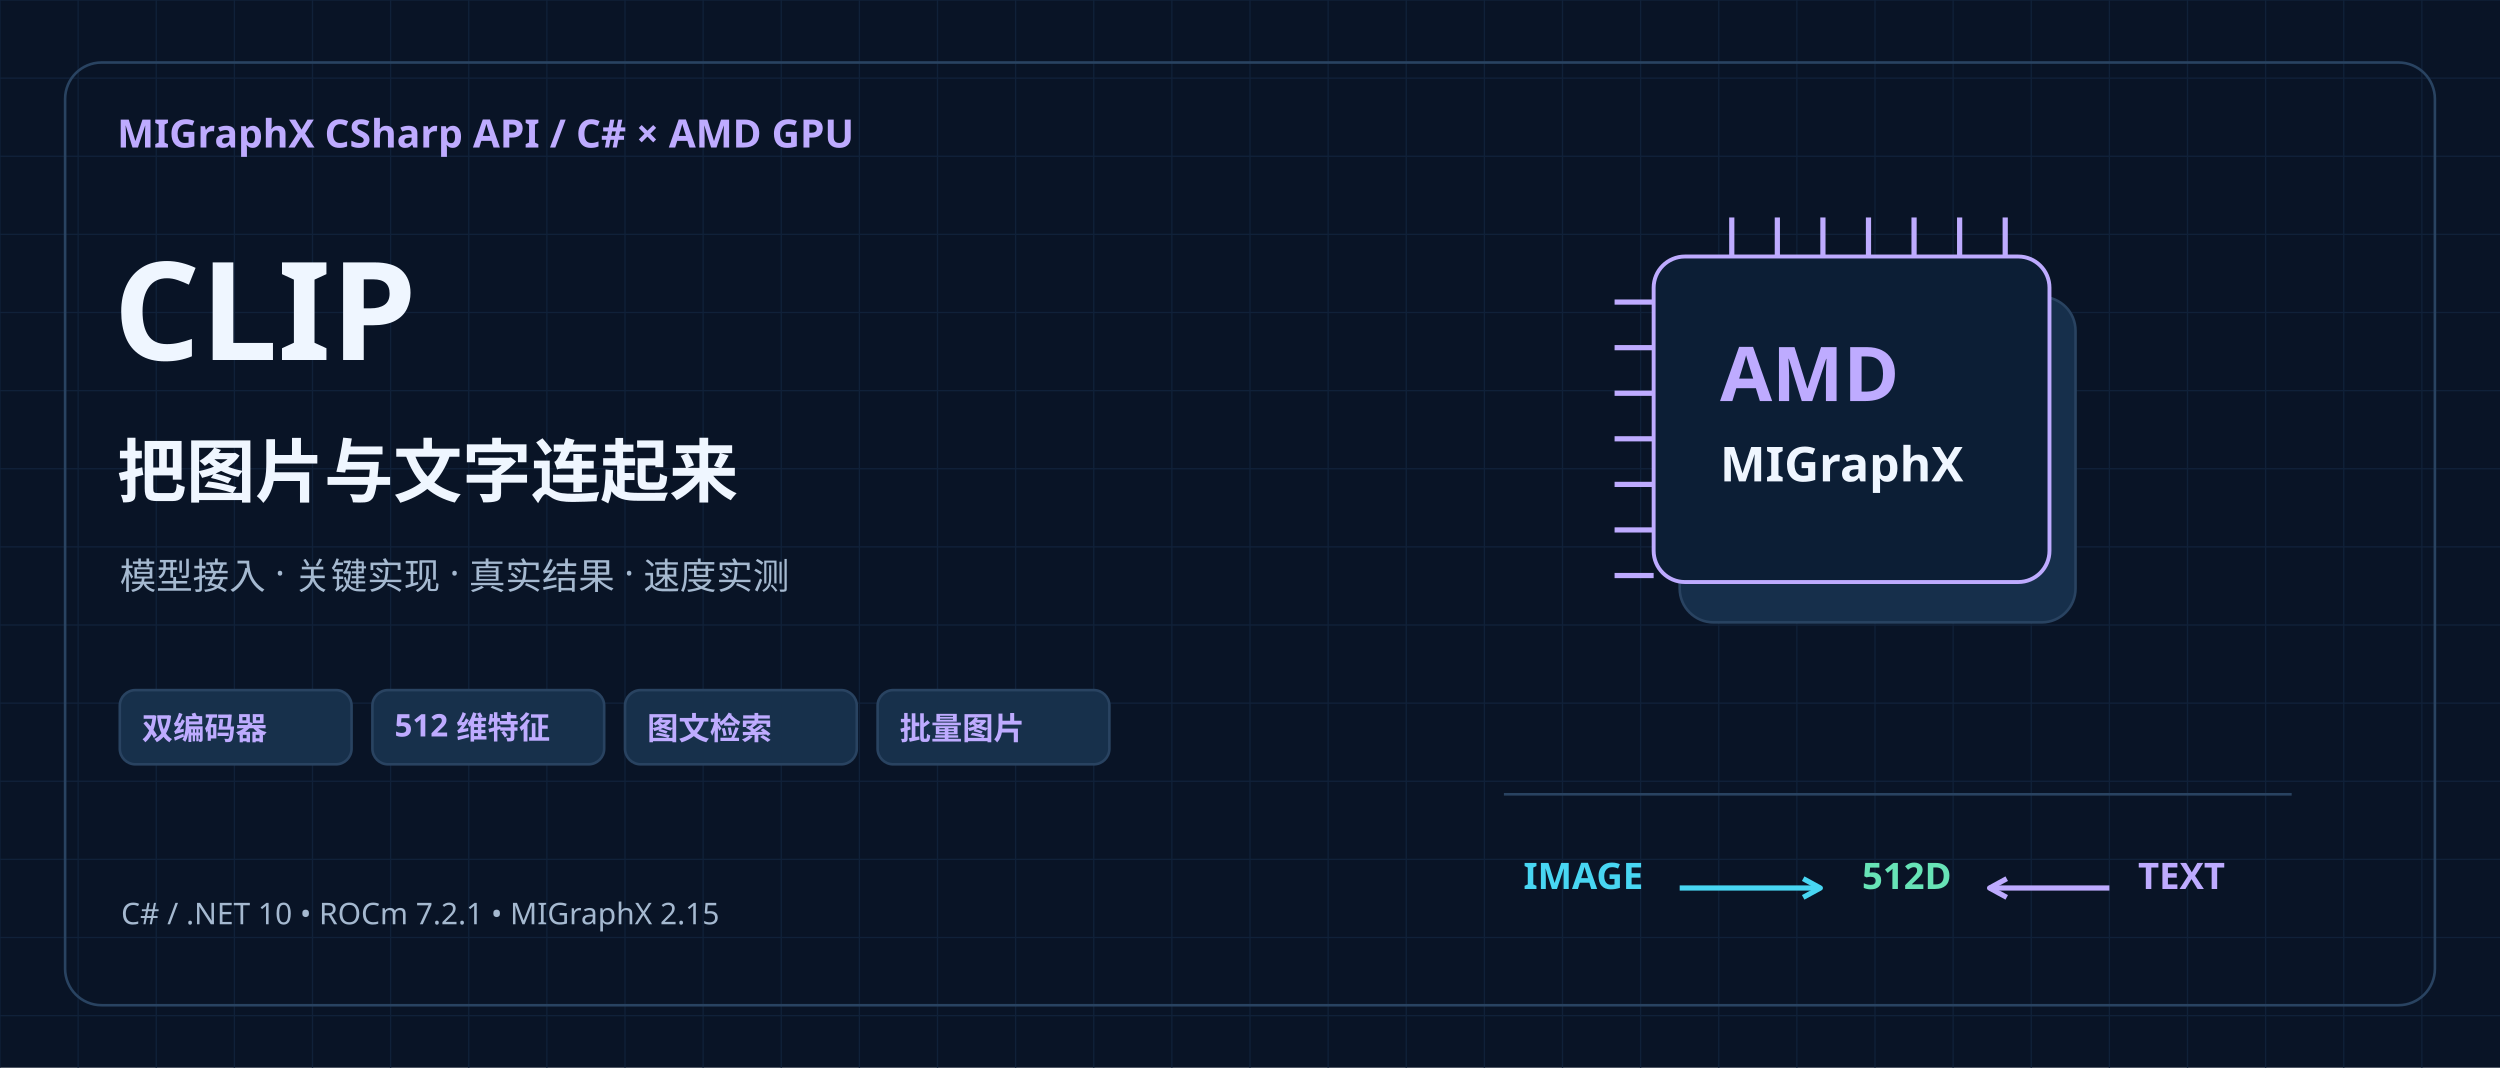
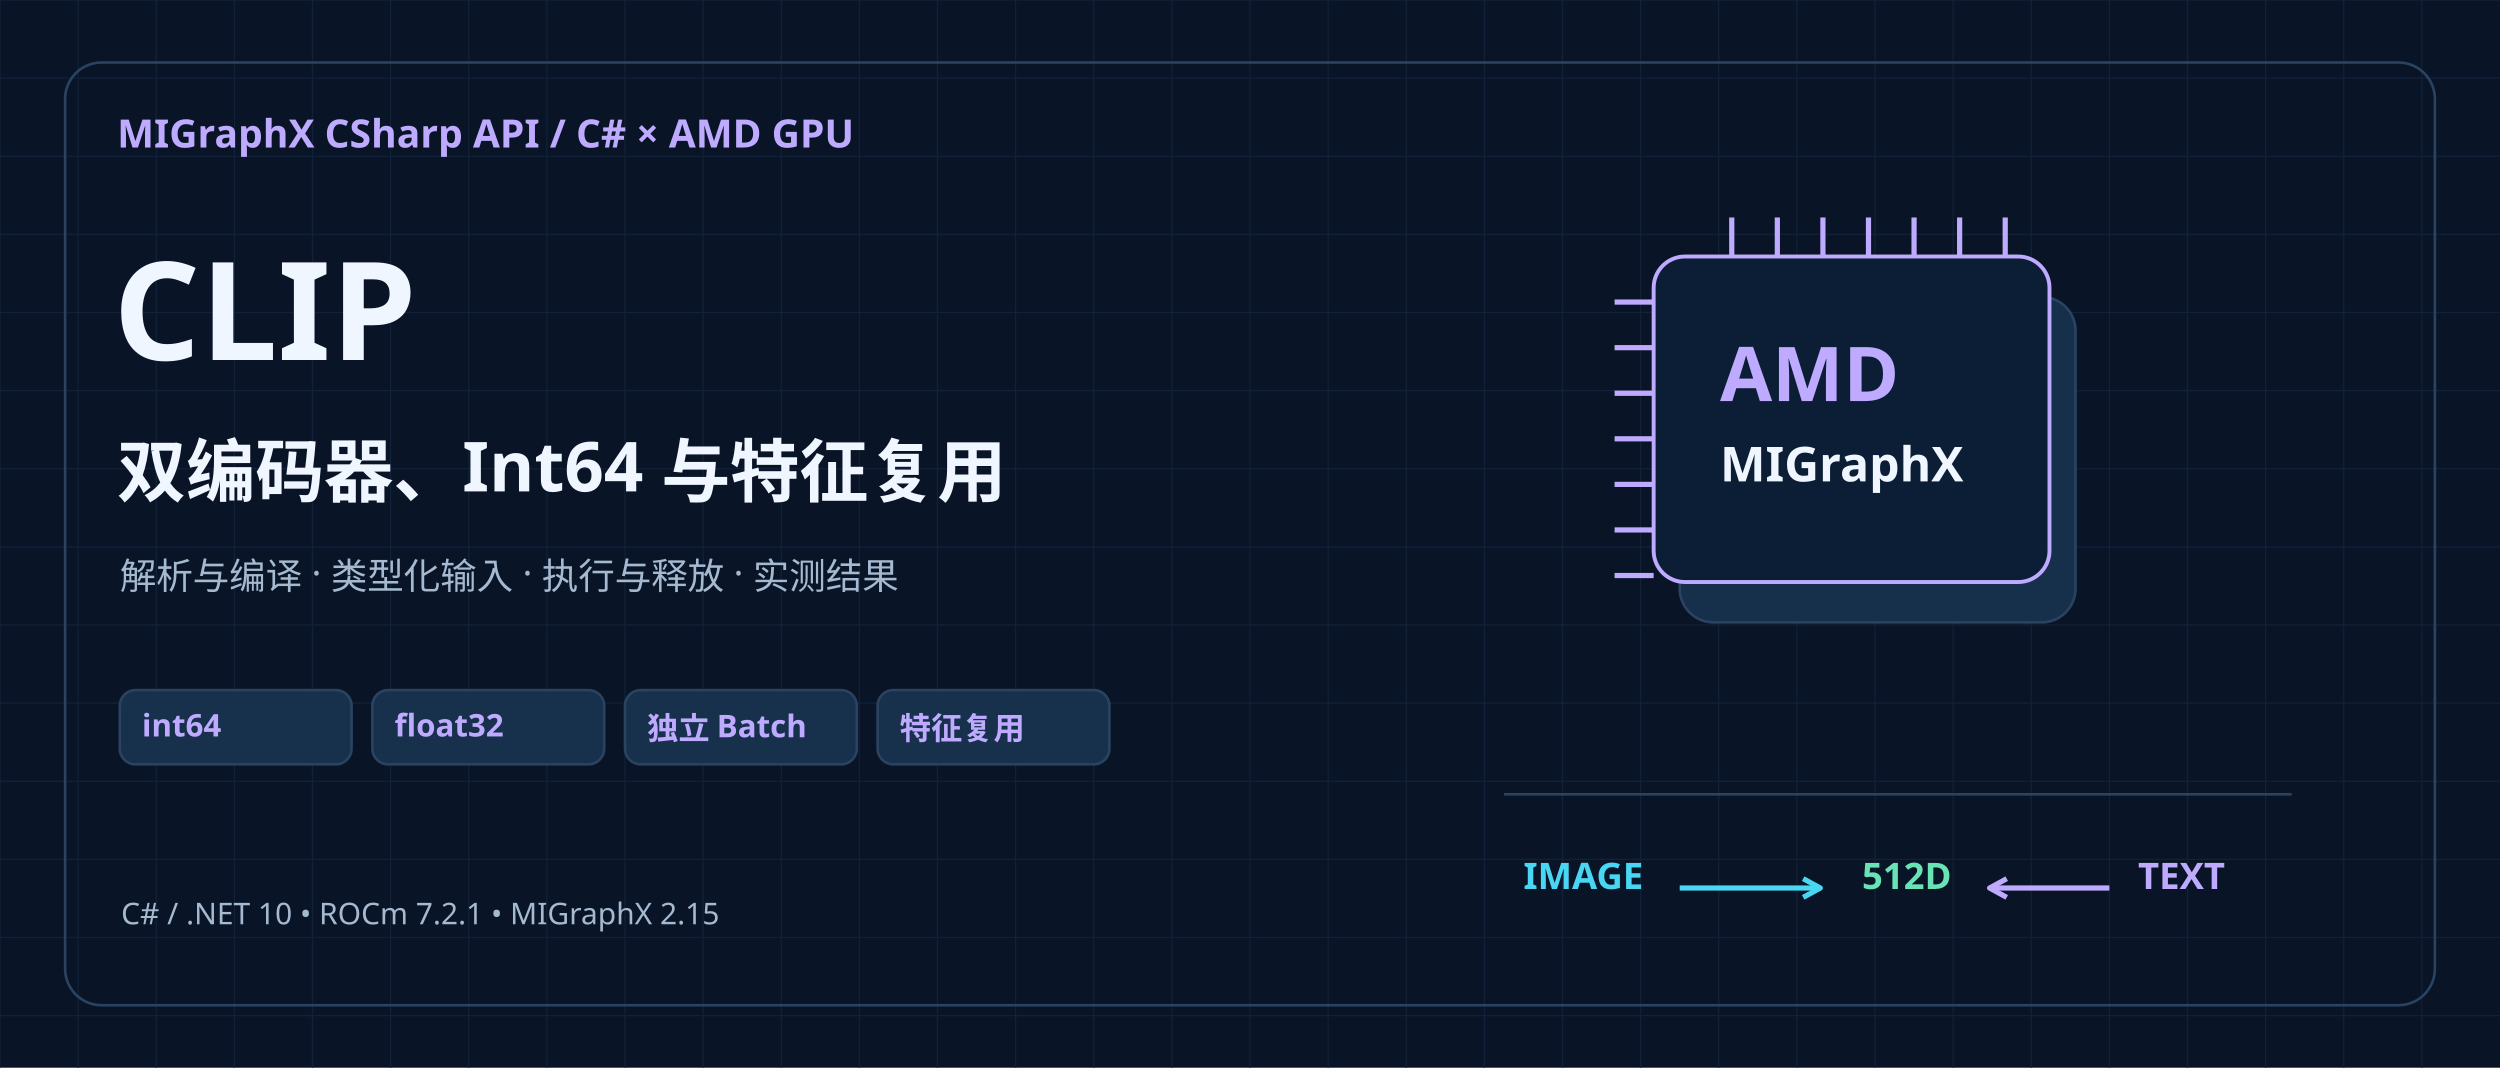
<svg xmlns="http://www.w3.org/2000/svg" width="1920" height="820" viewBox="0 0 1920 820">
  <rect width="1920" height="820" fill="#091426" />
  <polyline points="0,0 0,820" fill="none" stroke="#102139" stroke-width="1" stroke-linejoin="round" />
  <polyline points="60,0 60,820" fill="none" stroke="#102139" stroke-width="1" stroke-linejoin="round" />
  <polyline points="120,0 120,820" fill="none" stroke="#102139" stroke-width="1" stroke-linejoin="round" />
  <polyline points="180,0 180,820" fill="none" stroke="#102139" stroke-width="1" stroke-linejoin="round" />
  <polyline points="240,0 240,820" fill="none" stroke="#102139" stroke-width="1" stroke-linejoin="round" />
  <polyline points="300,0 300,820" fill="none" stroke="#102139" stroke-width="1" stroke-linejoin="round" />
  <polyline points="360,0 360,820" fill="none" stroke="#102139" stroke-width="1" stroke-linejoin="round" />
  <polyline points="420,0 420,820" fill="none" stroke="#102139" stroke-width="1" stroke-linejoin="round" />
  <polyline points="480,0 480,820" fill="none" stroke="#102139" stroke-width="1" stroke-linejoin="round" />
  <polyline points="540,0 540,820" fill="none" stroke="#102139" stroke-width="1" stroke-linejoin="round" />
  <polyline points="600,0 600,820" fill="none" stroke="#102139" stroke-width="1" stroke-linejoin="round" />
  <polyline points="660,0 660,820" fill="none" stroke="#102139" stroke-width="1" stroke-linejoin="round" />
  <polyline points="720,0 720,820" fill="none" stroke="#102139" stroke-width="1" stroke-linejoin="round" />
  <polyline points="780,0 780,820" fill="none" stroke="#102139" stroke-width="1" stroke-linejoin="round" />
  <polyline points="840,0 840,820" fill="none" stroke="#102139" stroke-width="1" stroke-linejoin="round" />
  <polyline points="900,0 900,820" fill="none" stroke="#102139" stroke-width="1" stroke-linejoin="round" />
  <polyline points="960,0 960,820" fill="none" stroke="#102139" stroke-width="1" stroke-linejoin="round" />
  <polyline points="1020,0 1020,820" fill="none" stroke="#102139" stroke-width="1" stroke-linejoin="round" />
  <polyline points="1080,0 1080,820" fill="none" stroke="#102139" stroke-width="1" stroke-linejoin="round" />
  <polyline points="1140,0 1140,820" fill="none" stroke="#102139" stroke-width="1" stroke-linejoin="round" />
  <polyline points="1200,0 1200,820" fill="none" stroke="#102139" stroke-width="1" stroke-linejoin="round" />
  <polyline points="1260,0 1260,820" fill="none" stroke="#102139" stroke-width="1" stroke-linejoin="round" />
  <polyline points="1320,0 1320,820" fill="none" stroke="#102139" stroke-width="1" stroke-linejoin="round" />
  <polyline points="1380,0 1380,820" fill="none" stroke="#102139" stroke-width="1" stroke-linejoin="round" />
  <polyline points="1440,0 1440,820" fill="none" stroke="#102139" stroke-width="1" stroke-linejoin="round" />
  <polyline points="1500,0 1500,820" fill="none" stroke="#102139" stroke-width="1" stroke-linejoin="round" />
  <polyline points="1560,0 1560,820" fill="none" stroke="#102139" stroke-width="1" stroke-linejoin="round" />
  <polyline points="1620,0 1620,820" fill="none" stroke="#102139" stroke-width="1" stroke-linejoin="round" />
  <polyline points="1680,0 1680,820" fill="none" stroke="#102139" stroke-width="1" stroke-linejoin="round" />
  <polyline points="1740,0 1740,820" fill="none" stroke="#102139" stroke-width="1" stroke-linejoin="round" />
  <polyline points="1800,0 1800,820" fill="none" stroke="#102139" stroke-width="1" stroke-linejoin="round" />
  <polyline points="1860,0 1860,820" fill="none" stroke="#102139" stroke-width="1" stroke-linejoin="round" />
  <polyline points="0,0 1920,0" fill="none" stroke="#102139" stroke-width="1" stroke-linejoin="round" />
  <polyline points="0,60 1920,60" fill="none" stroke="#102139" stroke-width="1" stroke-linejoin="round" />
  <polyline points="0,120 1920,120" fill="none" stroke="#102139" stroke-width="1" stroke-linejoin="round" />
  <polyline points="0,180 1920,180" fill="none" stroke="#102139" stroke-width="1" stroke-linejoin="round" />
  <polyline points="0,240 1920,240" fill="none" stroke="#102139" stroke-width="1" stroke-linejoin="round" />
  <polyline points="0,300 1920,300" fill="none" stroke="#102139" stroke-width="1" stroke-linejoin="round" />
  <polyline points="0,360 1920,360" fill="none" stroke="#102139" stroke-width="1" stroke-linejoin="round" />
  <polyline points="0,420 1920,420" fill="none" stroke="#102139" stroke-width="1" stroke-linejoin="round" />
  <polyline points="0,480 1920,480" fill="none" stroke="#102139" stroke-width="1" stroke-linejoin="round" />
  <polyline points="0,540 1920,540" fill="none" stroke="#102139" stroke-width="1" stroke-linejoin="round" />
  <polyline points="0,600 1920,600" fill="none" stroke="#102139" stroke-width="1" stroke-linejoin="round" />
  <polyline points="0,660 1920,660" fill="none" stroke="#102139" stroke-width="1" stroke-linejoin="round" />
  <polyline points="0,720 1920,720" fill="none" stroke="#102139" stroke-width="1" stroke-linejoin="round" />
  <polyline points="0,780 1920,780" fill="none" stroke="#102139" stroke-width="1" stroke-linejoin="round" />
  <rect x="50" y="48" width="1820" height="724" rx="28" fill="none" stroke="#294361" stroke-width="2" />
  <text x="90" y="90" font-size="30" fill="#beabff" font-family="Microsoft YaHei" font-weight="700" dominant-baseline="text-before-edge">MIGraphX CSharp API   /   C# × AMD GPU</text>
  <text x="87" y="195" font-size="105" fill="#eff6ff" font-family="Microsoft YaHei" font-weight="700" dominant-baseline="text-before-edge">CLIP</text>
-   <text x="90" y="335" font-size="53" fill="#eff6ff" font-family="Microsoft YaHei" font-weight="700" dominant-baseline="text-before-edge">把图片与文字连起来</text>
-   <text x="92" y="428" font-size="28" fill="#a5b9d0" font-family="Microsoft YaHei" font-weight="400" dominant-baseline="text-before-edge">模型接入 · 关键实现 · 真实结果 · 速度实测</text>
+   <text x="90" y="335" font-size="53" fill="#eff6ff" font-family="Microsoft YaHei" font-weight="700" dominant-baseline="text-before-edge">双编码器、Int64 与特征复用</text>
+   <text x="92" y="428" font-size="28" fill="#a5b9d0" font-family="Microsoft YaHei" font-weight="400" dominant-baseline="text-before-edge">解析与编译 · 类型化输入 · 执行与释放 · 实测结果</text>
  <rect x="1290" y="228" width="304" height="250" rx="26" fill="#162f4b" stroke="#294361" stroke-width="2" />
  <rect x="1270" y="197" width="304" height="250" rx="24" fill="#0c1e35" stroke="#beabff" stroke-width="3" />
  <polyline points="1330,167 1330,197" fill="none" stroke="#beabff" stroke-width="4" stroke-linejoin="round" />
  <polyline points="1240,232 1270,232" fill="none" stroke="#beabff" stroke-width="4" stroke-linejoin="round" />
  <polyline points="1365,167 1365,197" fill="none" stroke="#beabff" stroke-width="4" stroke-linejoin="round" />
  <polyline points="1240,267 1270,267" fill="none" stroke="#beabff" stroke-width="4" stroke-linejoin="round" />
  <polyline points="1400,167 1400,197" fill="none" stroke="#beabff" stroke-width="4" stroke-linejoin="round" />
  <polyline points="1240,302 1270,302" fill="none" stroke="#beabff" stroke-width="4" stroke-linejoin="round" />
  <polyline points="1435,167 1435,197" fill="none" stroke="#beabff" stroke-width="4" stroke-linejoin="round" />
  <polyline points="1240,337 1270,337" fill="none" stroke="#beabff" stroke-width="4" stroke-linejoin="round" />
  <polyline points="1470,167 1470,197" fill="none" stroke="#beabff" stroke-width="4" stroke-linejoin="round" />
  <polyline points="1240,372 1270,372" fill="none" stroke="#beabff" stroke-width="4" stroke-linejoin="round" />
  <polyline points="1505,167 1505,197" fill="none" stroke="#beabff" stroke-width="4" stroke-linejoin="round" />
  <polyline points="1240,407 1270,407" fill="none" stroke="#beabff" stroke-width="4" stroke-linejoin="round" />
  <polyline points="1540,167 1540,197" fill="none" stroke="#beabff" stroke-width="4" stroke-linejoin="round" />
  <polyline points="1240,442 1270,442" fill="none" stroke="#beabff" stroke-width="4" stroke-linejoin="round" />
  <text x="1321" y="263" font-size="58" fill="#beabff" font-family="Microsoft YaHei" font-weight="700" dominant-baseline="text-before-edge">AMD</text>
  <text x="1321" y="341" font-size="37" fill="#eff6ff" font-family="Microsoft YaHei" font-weight="700" dominant-baseline="text-before-edge">MIGraphX</text>
  <rect x="92" y="530" width="178" height="57" rx="12" fill="#17304b" stroke="#294361" stroke-width="2" />
-   <text x="109" y="547" font-size="24" fill="#beabff" font-family="Microsoft YaHei" font-weight="700" dominant-baseline="text-before-edge">双编码器</text>
+   <text x="109" y="547" font-size="24" fill="#beabff" font-family="Microsoft YaHei" font-weight="700" dominant-baseline="text-before-edge">int64</text>
  <rect x="286" y="530" width="178" height="57" rx="12" fill="#17304b" stroke="#294361" stroke-width="2" />
-   <text x="303" y="547" font-size="24" fill="#beabff" font-family="Microsoft YaHei" font-weight="700" dominant-baseline="text-before-edge">512 维特征</text>
+   <text x="303" y="547" font-size="24" fill="#beabff" font-family="Microsoft YaHei" font-weight="700" dominant-baseline="text-before-edge">float32</text>
  <rect x="480" y="530" width="178" height="57" rx="12" fill="#17304b" stroke="#294361" stroke-width="2" />
-   <text x="497" y="547" font-size="24" fill="#beabff" font-family="Microsoft YaHei" font-weight="700" dominant-baseline="text-before-edge">图文检索</text>
+   <text x="497" y="547" font-size="24" fill="#beabff" font-family="Microsoft YaHei" font-weight="700" dominant-baseline="text-before-edge">独立 Batch</text>
  <rect x="674" y="530" width="178" height="57" rx="12" fill="#17304b" stroke="#294361" stroke-width="2" />
-   <text x="691" y="547" font-size="24" fill="#beabff" font-family="Microsoft YaHei" font-weight="700" dominant-baseline="text-before-edge">批量图片</text>
+   <text x="691" y="547" font-size="24" fill="#beabff" font-family="Microsoft YaHei" font-weight="700" dominant-baseline="text-before-edge">特征复用</text>
  <polyline points="1155,610 1760,610" fill="none" stroke="#294361" stroke-width="2" stroke-linejoin="round" />
  <text x="1170" y="661" font-size="28" fill="#48d6f2" font-family="Microsoft YaHei" font-weight="700" dominant-baseline="text-before-edge">IMAGE</text>
  <text x="1430" y="661" font-size="28" fill="#67e3b6" font-family="Microsoft YaHei" font-weight="700" dominant-baseline="text-before-edge">512D</text>
  <text x="1642" y="661" font-size="28" fill="#beabff" font-family="Microsoft YaHei" font-weight="700" dominant-baseline="text-before-edge">TEXT</text>
  <polyline points="1290,682 1398,682" fill="none" stroke="#48d6f2" stroke-width="4" stroke-linejoin="round" />
  <polyline points="1384.836,689.191 1398,682 1384.836,674.809" fill="none" stroke="#48d6f2" stroke-width="4" stroke-linejoin="round" />
  <polyline points="1620,682 1528,682" fill="none" stroke="#beabff" stroke-width="4" stroke-linejoin="round" />
  <polyline points="1541.164,674.809 1528,682 1541.164,689.191" fill="none" stroke="#beabff" stroke-width="4" stroke-linejoin="round" />
  <text x="93" y="692" font-size="23" fill="#a5b9d0" font-family="Microsoft YaHei" font-weight="400" dominant-baseline="text-before-edge">C# / .NET 10     •     ROCm 7.2.1     •     MIGraphX 2.15</text>
</svg>
